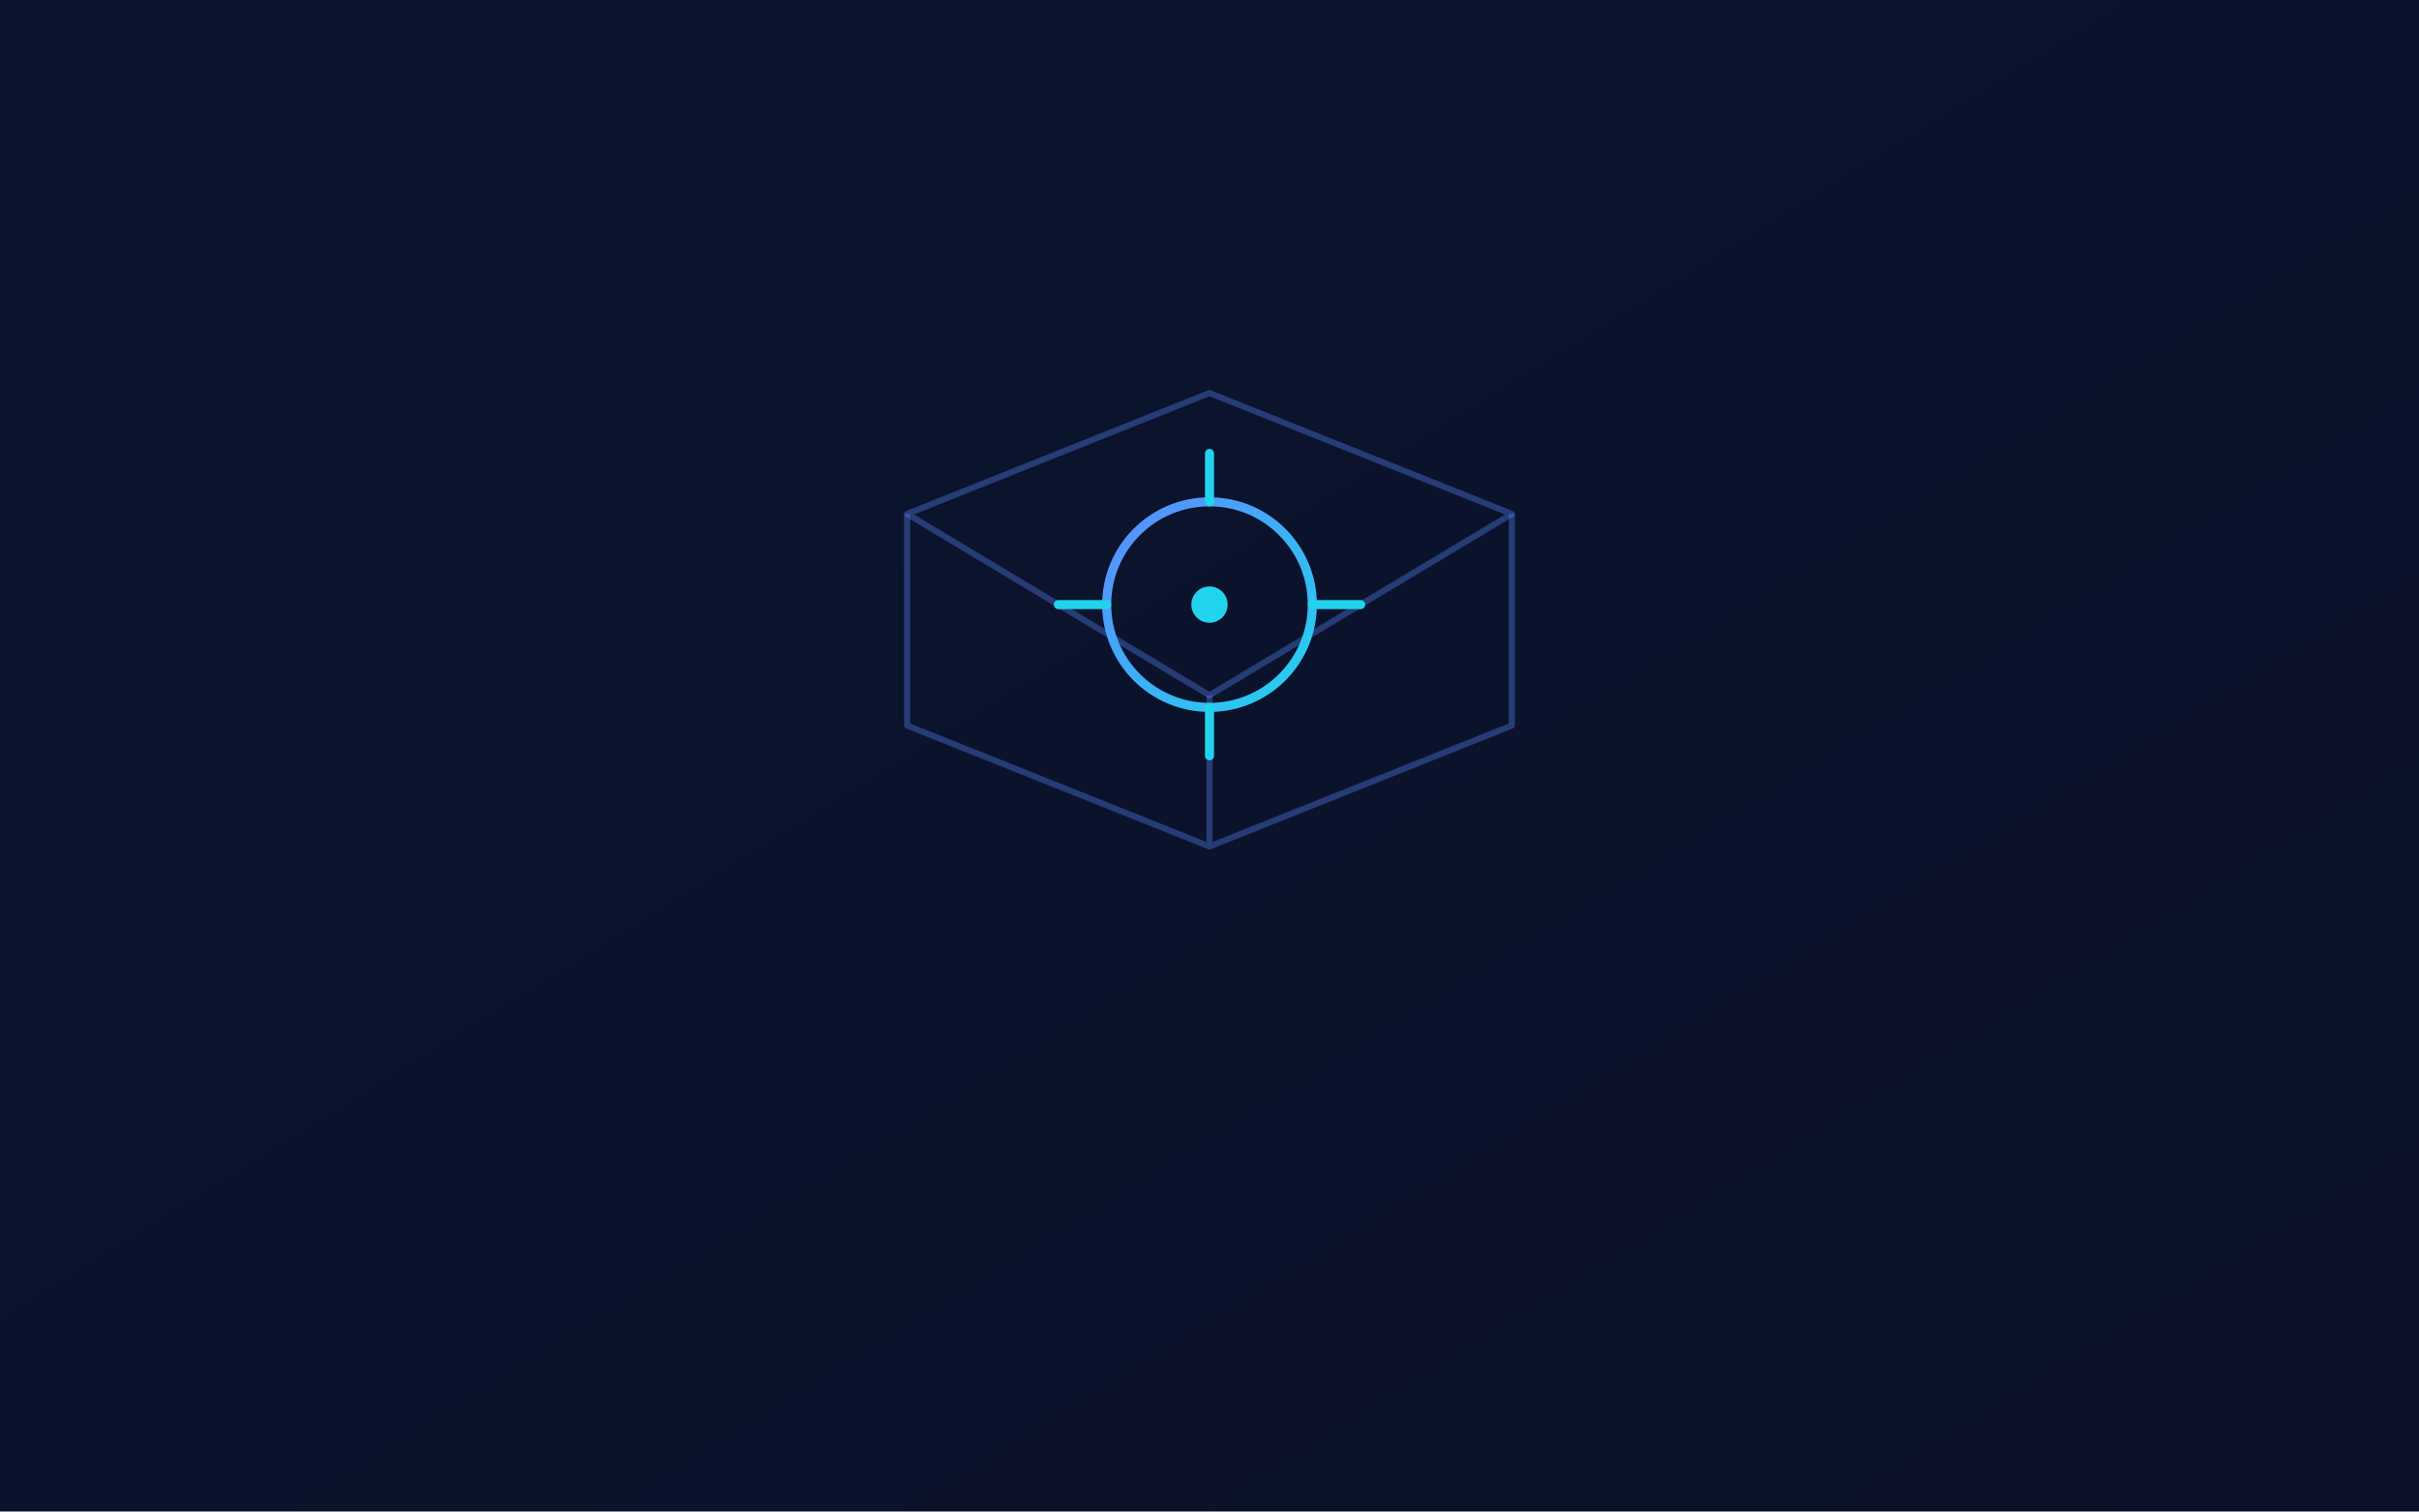
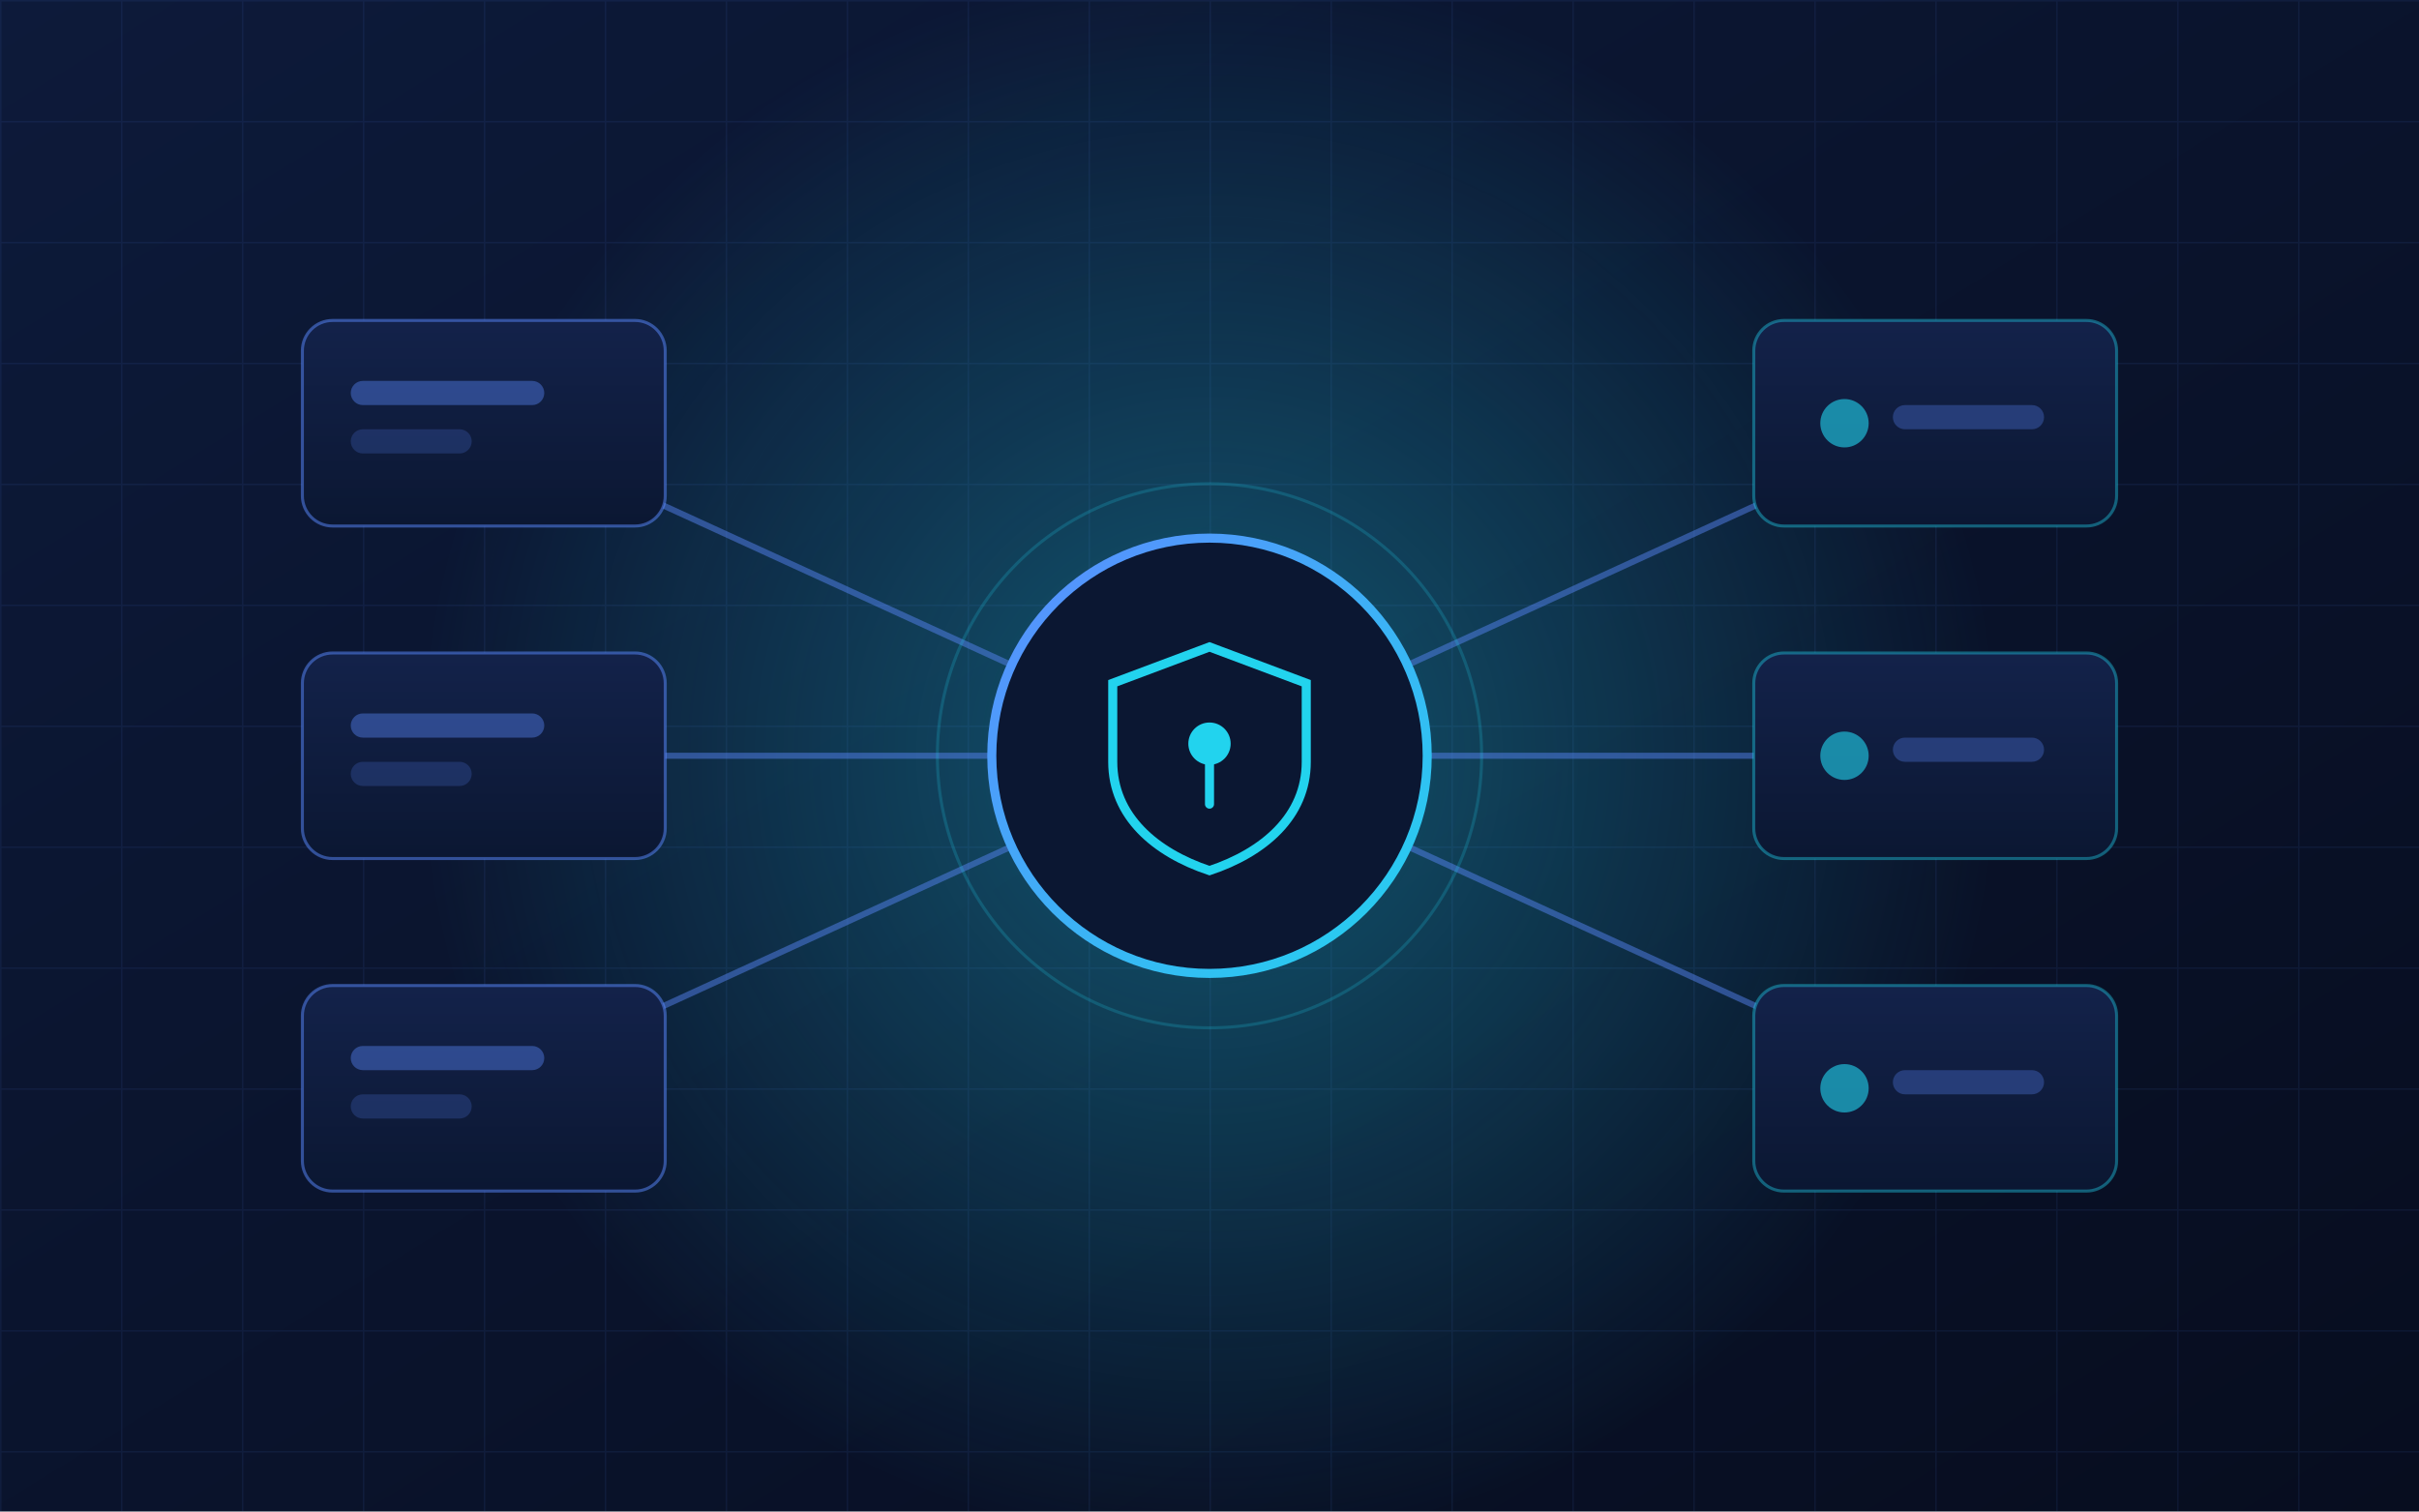
<svg xmlns="http://www.w3.org/2000/svg" viewBox="0 0 800 500" role="img" aria-label="Seguridad de RAG y agentes">
  <defs>
    <linearGradient id="bg" x1="0" y1="0" x2="1" y2="1">
-       <stop offset="0" stop-color="#0c1530" />
-       <stop offset="1" stop-color="#0a1128" />
+       <stop offset="0" stop-color="#0d1a3a" />
+       <stop offset="1" stop-color="#070d1f" />
    </linearGradient>
-     <linearGradient id="ln" x1="0" y1="0" x2="1" y2="1">
+     <linearGradient id="ac" x1="0" y1="0" x2="1" y2="1">
      <stop offset="0" stop-color="#5b8bff" />
      <stop offset="1" stop-color="#22d3ee" />
    </linearGradient>
+     <linearGradient id="pn" x1="0" y1="0" x2="0" y2="1">
+       <stop offset="0" stop-color="#13224a" />
+       <stop offset="1" stop-color="#0b1732" />
+     </linearGradient>
+     <radialGradient id="gl" cx=".5" cy=".5" r=".5">
+       <stop offset="0" stop-color="#22d3ee" stop-opacity=".35" />
+       <stop offset="1" stop-color="#22d3ee" stop-opacity="0" />
+     </radialGradient>
+     <pattern id="gr" width="40" height="40" patternUnits="userSpaceOnUse">
+       <path d="M40 0H0V40" fill="none" stroke="#5b8bff" stroke-opacity=".08" />
+     </pattern>
  </defs>
  <rect width="800" height="500" fill="url(#bg)" />
-   <path d="M300 170 L400 130 L500 170 L400 230 Z" fill="none" stroke="#5b8bff" stroke-opacity="0.35" stroke-width="2" stroke-linejoin="round" />
-   <path d="M300 170 V240 L400 280 V230 M500 170 V240 L400 280" fill="none" stroke="#5b8bff" stroke-opacity="0.35" stroke-width="2" stroke-linejoin="round" />
-   <circle cx="400" cy="200" r="34" fill="none" stroke="url(#ln)" stroke-width="3" />
-   <circle cx="400" cy="200" r="6" fill="#22d3ee" />
-   <path d="M400 166 V150 M400 234 V250 M366 200 H350 M434 200 H450" stroke="#22d3ee" stroke-width="3" stroke-linecap="round" />
+   <rect width="800" height="500" fill="url(#gr)" />
+   <circle cx="400" cy="250" r="260" fill="url(#gl)" />
+   <g fill="none" stroke="#5b8bff" stroke-opacity=".45" stroke-width="2">
+     <path d="M160 140 L400 250" />
+     <path d="M160 250 L400 250" />
+     <path d="M160 360 L400 250" />
+     <path d="M640 140 L400 250" />
+     <path d="M640 250 L400 250" />
+     <path d="M640 360 L400 250" />
+   </g>
+   <path d="M400 250 L400 250" stroke="#22d3ee" stroke-width="3" stroke-dasharray="6 8">
+     <animate attributeName="stroke-dashoffset" from="0" to="-28" dur="1.4s" repeatCount="indefinite" />
+   </path>
+   <g>
+     <rect x="100" y="106" width="120" height="68" rx="10" fill="url(#pn)" stroke="#5b8bff" stroke-opacity=".5" />
+     <rect x="116" y="126" width="64" height="8" rx="4" fill="#5b8bff" fill-opacity=".4" />
+     <rect x="116" y="142" width="40" height="8" rx="4" fill="#5b8bff" fill-opacity=".2" />
+     <rect x="100" y="216" width="120" height="68" rx="10" fill="url(#pn)" stroke="#5b8bff" stroke-opacity=".5" />
+     <rect x="116" y="236" width="64" height="8" rx="4" fill="#5b8bff" fill-opacity=".4" />
+     <rect x="116" y="252" width="40" height="8" rx="4" fill="#5b8bff" fill-opacity=".2" />
+     <rect x="100" y="326" width="120" height="68" rx="10" fill="url(#pn)" stroke="#5b8bff" stroke-opacity=".5" />
+     <rect x="116" y="346" width="64" height="8" rx="4" fill="#5b8bff" fill-opacity=".4" />
+     <rect x="116" y="362" width="40" height="8" rx="4" fill="#5b8bff" fill-opacity=".2" />
+   </g>
+   <g>
+     <rect x="580" y="106" width="120" height="68" rx="10" fill="url(#pn)" stroke="#22d3ee" stroke-opacity=".4" />
+     <circle cx="610" cy="140" r="8" fill="#22d3ee" fill-opacity=".6" />
+     <rect x="626" y="134" width="50" height="8" rx="4" fill="#5b8bff" fill-opacity=".3" />
+     <rect x="580" y="216" width="120" height="68" rx="10" fill="url(#pn)" stroke="#22d3ee" stroke-opacity=".4" />
+     <circle cx="610" cy="250" r="8" fill="#22d3ee" fill-opacity=".6" />
+     <rect x="626" y="244" width="50" height="8" rx="4" fill="#5b8bff" fill-opacity=".3" />
+     <rect x="580" y="326" width="120" height="68" rx="10" fill="url(#pn)" stroke="#22d3ee" stroke-opacity=".4" />
+     <circle cx="610" cy="360" r="8" fill="#22d3ee" fill-opacity=".6" />
+     <rect x="626" y="354" width="50" height="8" rx="4" fill="#5b8bff" fill-opacity=".3" />
+   </g>
+   <circle cx="400" cy="250" r="72" fill="#0b1732" stroke="url(#ac)" stroke-width="3" />
+   <circle cx="400" cy="250" r="90" fill="none" stroke="#22d3ee" stroke-opacity=".2" />
+   <path d="M400 214 L432 226 V252 C432 270 418 282 400 288 C382 282 368 270 368 252 V226 Z" fill="#0b1732" stroke="#22d3ee" stroke-width="3" />
+   <circle cx="400" cy="246" r="7" fill="#22d3ee" />
+   <path d="M400 252 V266" stroke="#22d3ee" stroke-width="3" stroke-linecap="round" />
</svg>
